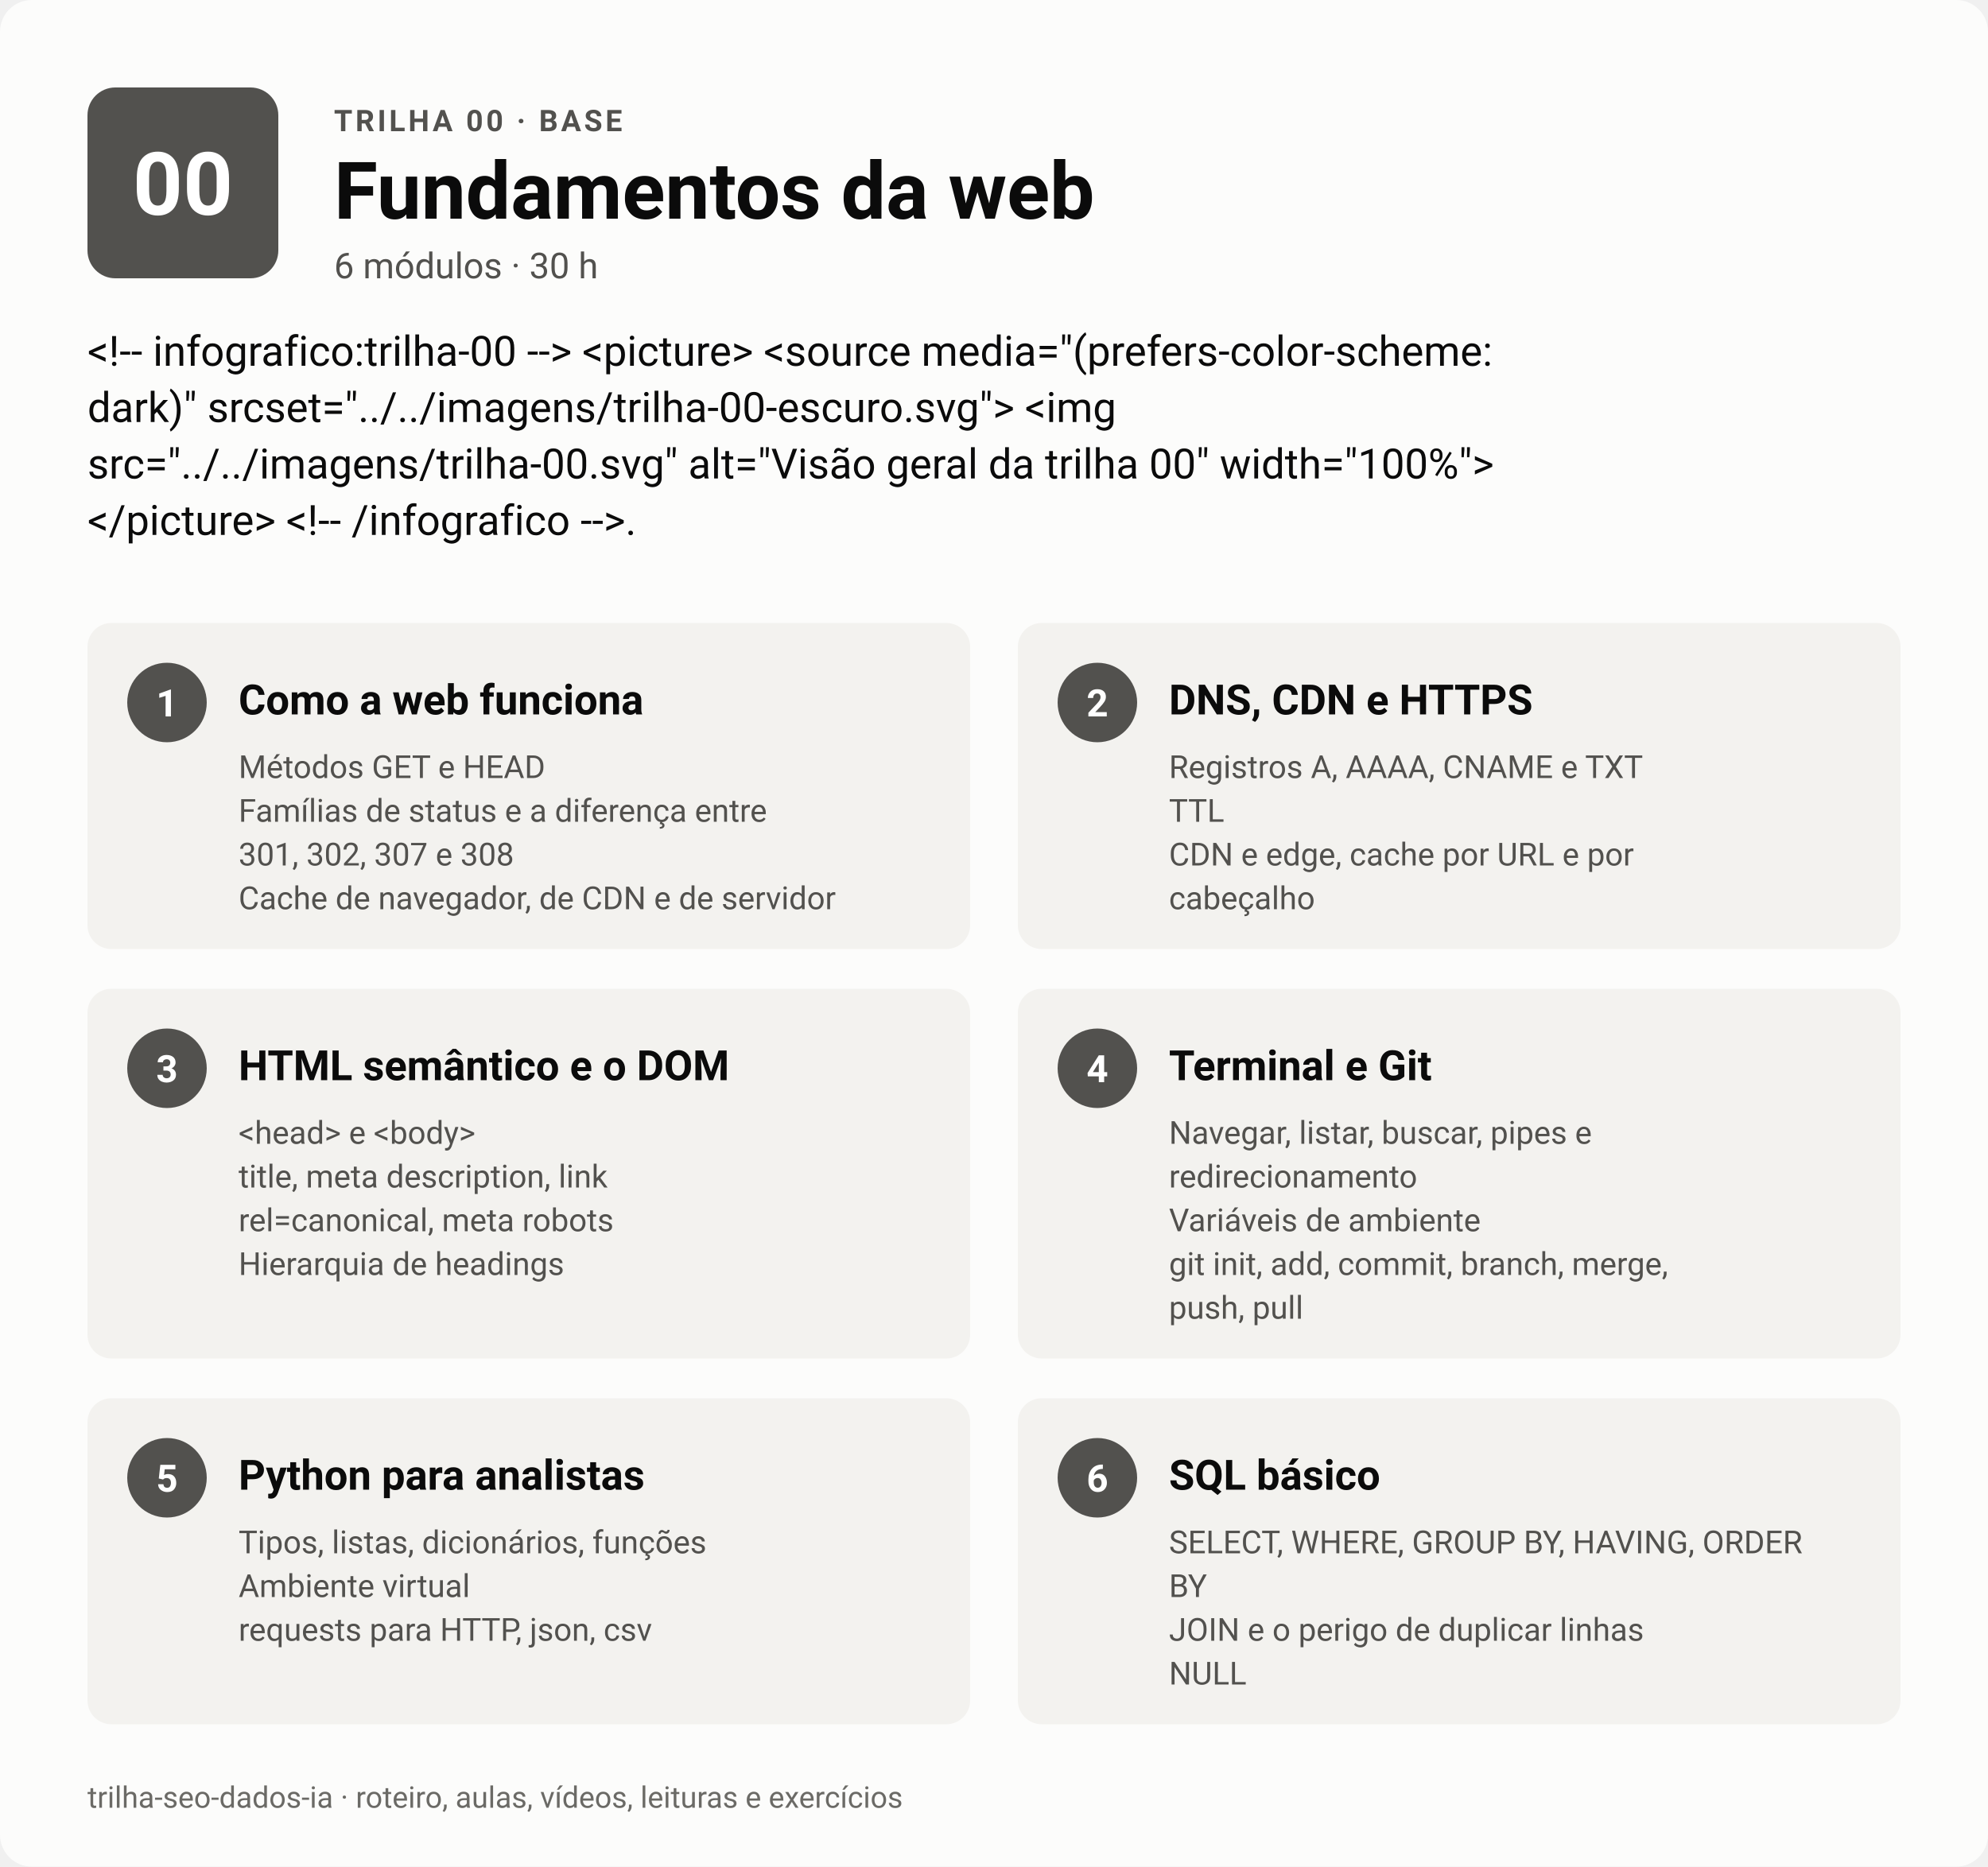
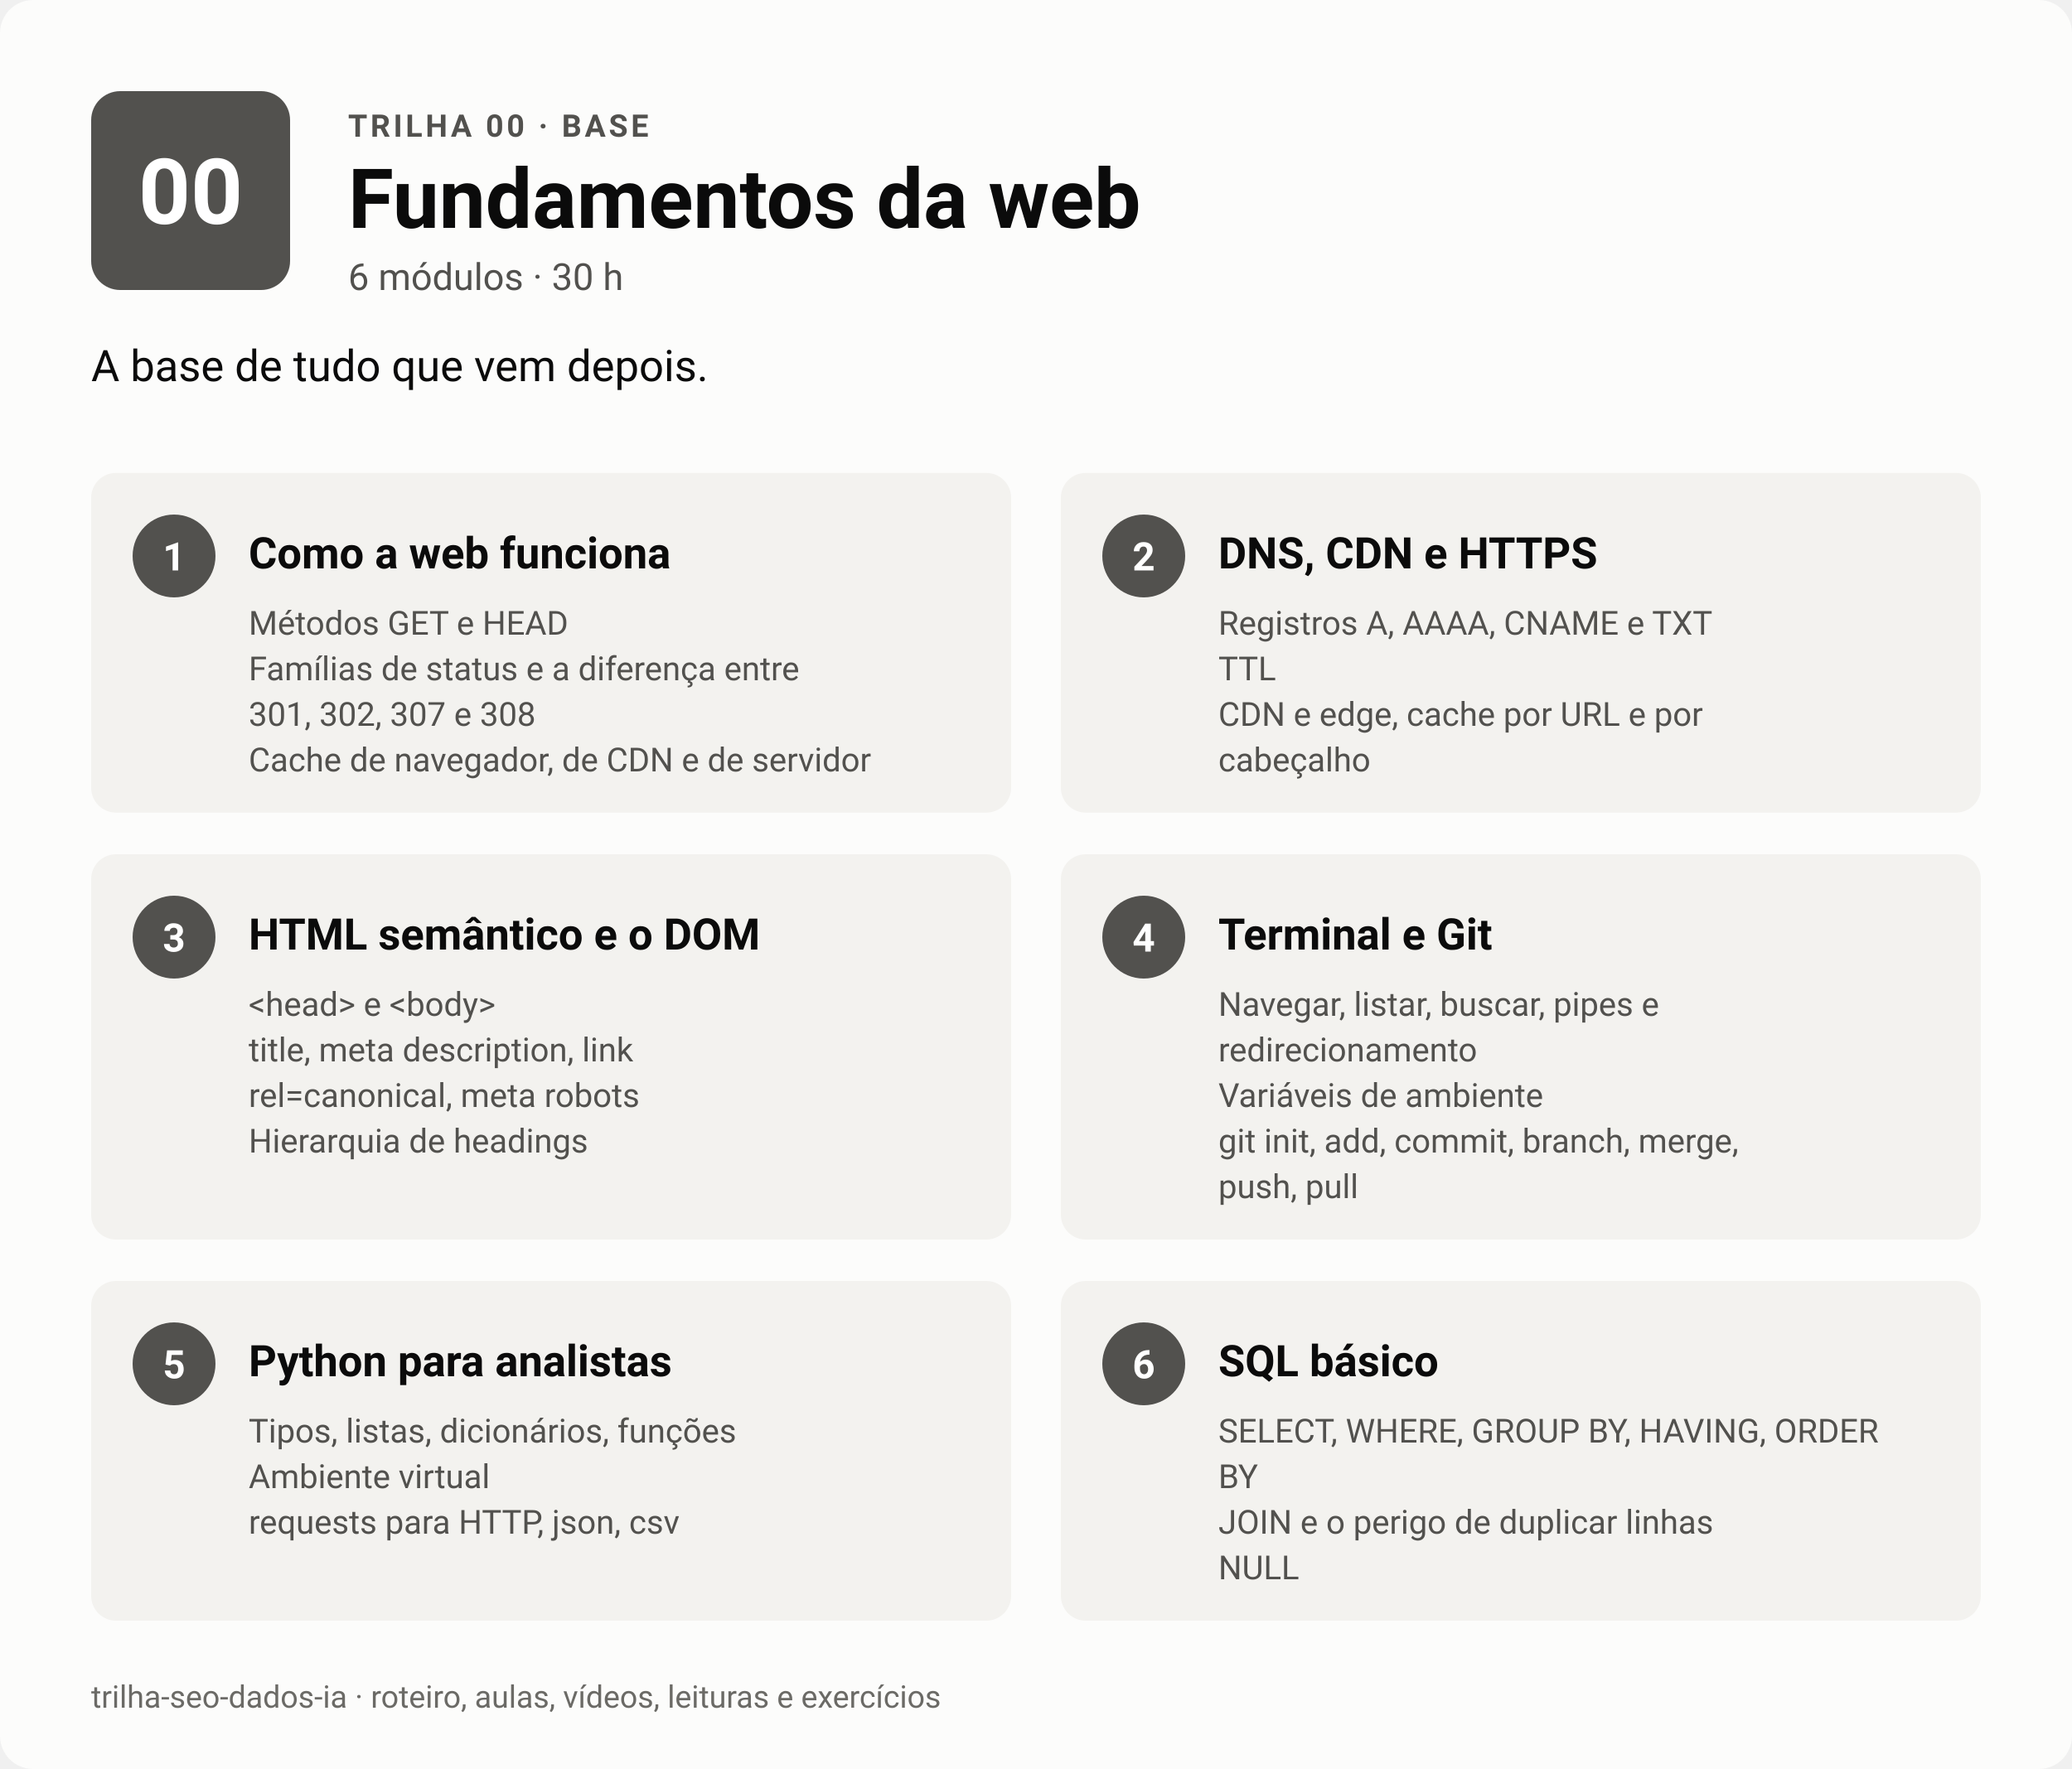
- <svg xmlns="http://www.w3.org/2000/svg" viewBox="0 0 1000 939" width="1000" height="939" role="img" aria-label="Trilha 00, Fundamentos da web. Visão geral dos módulos." font-family="-apple-system, BlinkMacSystemFont, 'Segoe UI', Roboto, Helvetica, Arial, sans-serif">
+ <svg xmlns="http://www.w3.org/2000/svg" viewBox="0 0 1000 854" width="1000" height="854" role="img" aria-label="Trilha 00, Fundamentos da web. Visão geral dos módulos." font-family="-apple-system, BlinkMacSystemFont, 'Segoe UI', Roboto, Helvetica, Arial, sans-serif">
  <defs>
    <marker id="seta" viewBox="0 0 10 10" refX="9" refY="5" markerWidth="8" markerHeight="8" orient="auto-start-reverse">
      <path d="M 0 0 L 10 5 L 0 10 z" fill="#6b6a66" />
    </marker>
  </defs>
  <rect width="100%" height="100%" rx="16" fill="#fcfcfb" />
  <rect x="44.0" y="44.0" width="96.0" height="96.0" rx="14" fill="#52514e" />
  <text x="92.0" y="108.0" font-size="44" font-weight="700" fill="#ffffff" text-anchor="middle">00</text>
  <text x="168.0" y="66.0" font-size="15" font-weight="600" fill="#52514e" text-anchor="start" letter-spacing="1.5">TRILHA 00 · BASE</text>
  <text x="168.0" y="110.0" font-size="40" font-weight="700" fill="#0b0b0b" text-anchor="start">Fundamentos da web</text>
  <text x="168.0" y="140.0" font-size="18" font-weight="400" fill="#52514e" text-anchor="start">6 módulos · 30 h</text>
-   <text x="44.0" y="184.0" font-size="21" font-weight="400" fill="#0b0b0b" text-anchor="start">&lt;!-- infografico:trilha-00 --&gt; &lt;picture&gt; &lt;source media="(prefers-color-scheme:</text>
-   <text x="44.0" y="212.3" font-size="21" font-weight="400" fill="#0b0b0b" text-anchor="start">dark)" srcset="../../imagens/trilha-00-escuro.svg"&gt; &lt;img</text>
-   <text x="44.0" y="240.7" font-size="21" font-weight="400" fill="#0b0b0b" text-anchor="start">src="../../imagens/trilha-00.svg" alt="Visão geral da trilha 00" width="100%"&gt;</text>
-   <text x="44.0" y="269.1" font-size="21" font-weight="400" fill="#0b0b0b" text-anchor="start">&lt;/picture&gt; &lt;!-- /infografico --&gt;.</text>
-   <rect x="44.0" y="313.4" width="444.0" height="164.0" rx="12" fill="#f3f2ef" />
-   <circle cx="84.0" cy="353.4" r="20" fill="#52514e" />
-   <text x="84.0" y="360.4" font-size="19" font-weight="700" fill="#ffffff" text-anchor="middle">1</text>
-   <text x="120.0" y="359.4" font-size="21" font-weight="700" fill="#0b0b0b" text-anchor="start">Como a web funciona</text>
-   <text x="120.0" y="391.4" font-size="16" font-weight="400" fill="#52514e" text-anchor="start">Métodos GET e HEAD</text>
-   <text x="120.0" y="413.4" font-size="16" font-weight="400" fill="#52514e" text-anchor="start">Famílias de status e a diferença entre</text>
-   <text x="120.0" y="435.4" font-size="16" font-weight="400" fill="#52514e" text-anchor="start">301, 302, 307 e 308</text>
-   <text x="120.0" y="457.4" font-size="16" font-weight="400" fill="#52514e" text-anchor="start">Cache de navegador, de CDN e de servidor</text>
-   <rect x="512.0" y="313.4" width="444.0" height="164.0" rx="12" fill="#f3f2ef" />
-   <circle cx="552.0" cy="353.4" r="20" fill="#52514e" />
-   <text x="552.0" y="360.4" font-size="19" font-weight="700" fill="#ffffff" text-anchor="middle">2</text>
-   <text x="588.0" y="359.4" font-size="21" font-weight="700" fill="#0b0b0b" text-anchor="start">DNS, CDN e HTTPS</text>
-   <text x="588.0" y="391.4" font-size="16" font-weight="400" fill="#52514e" text-anchor="start">Registros A, AAAA, CNAME e TXT</text>
-   <text x="588.0" y="413.4" font-size="16" font-weight="400" fill="#52514e" text-anchor="start">TTL</text>
-   <text x="588.0" y="435.4" font-size="16" font-weight="400" fill="#52514e" text-anchor="start">CDN e edge, cache por URL e por</text>
-   <text x="588.0" y="457.4" font-size="16" font-weight="400" fill="#52514e" text-anchor="start">cabeçalho</text>
-   <rect x="44.0" y="497.4" width="444.0" height="186.0" rx="12" fill="#f3f2ef" />
-   <circle cx="84.0" cy="537.4" r="20" fill="#52514e" />
-   <text x="84.0" y="544.4" font-size="19" font-weight="700" fill="#ffffff" text-anchor="middle">3</text>
-   <text x="120.0" y="543.4" font-size="21" font-weight="700" fill="#0b0b0b" text-anchor="start">HTML semântico e o DOM</text>
-   <text x="120.0" y="575.4" font-size="16" font-weight="400" fill="#52514e" text-anchor="start">&lt;head&gt; e &lt;body&gt;</text>
-   <text x="120.0" y="597.4" font-size="16" font-weight="400" fill="#52514e" text-anchor="start">title, meta description, link</text>
-   <text x="120.0" y="619.4" font-size="16" font-weight="400" fill="#52514e" text-anchor="start">rel=canonical, meta robots</text>
-   <text x="120.0" y="641.4" font-size="16" font-weight="400" fill="#52514e" text-anchor="start">Hierarquia de headings</text>
-   <rect x="512.0" y="497.4" width="444.0" height="186.0" rx="12" fill="#f3f2ef" />
-   <circle cx="552.0" cy="537.4" r="20" fill="#52514e" />
-   <text x="552.0" y="544.4" font-size="19" font-weight="700" fill="#ffffff" text-anchor="middle">4</text>
-   <text x="588.0" y="543.4" font-size="21" font-weight="700" fill="#0b0b0b" text-anchor="start">Terminal e Git</text>
-   <text x="588.0" y="575.4" font-size="16" font-weight="400" fill="#52514e" text-anchor="start">Navegar, listar, buscar, pipes e</text>
-   <text x="588.0" y="597.4" font-size="16" font-weight="400" fill="#52514e" text-anchor="start">redirecionamento</text>
-   <text x="588.0" y="619.4" font-size="16" font-weight="400" fill="#52514e" text-anchor="start">Variáveis de ambiente</text>
-   <text x="588.0" y="641.4" font-size="16" font-weight="400" fill="#52514e" text-anchor="start">git init, add, commit, branch, merge,</text>
-   <text x="588.0" y="663.4" font-size="16" font-weight="400" fill="#52514e" text-anchor="start">push, pull</text>
-   <rect x="44.0" y="703.4" width="444.0" height="164.0" rx="12" fill="#f3f2ef" />
-   <circle cx="84.0" cy="743.4" r="20" fill="#52514e" />
-   <text x="84.0" y="750.4" font-size="19" font-weight="700" fill="#ffffff" text-anchor="middle">5</text>
-   <text x="120.0" y="749.4" font-size="21" font-weight="700" fill="#0b0b0b" text-anchor="start">Python para analistas</text>
-   <text x="120.0" y="781.4" font-size="16" font-weight="400" fill="#52514e" text-anchor="start">Tipos, listas, dicionários, funções</text>
-   <text x="120.0" y="803.4" font-size="16" font-weight="400" fill="#52514e" text-anchor="start">Ambiente virtual</text>
-   <text x="120.0" y="825.4" font-size="16" font-weight="400" fill="#52514e" text-anchor="start">requests para HTTP, json, csv</text>
-   <rect x="512.0" y="703.4" width="444.0" height="164.0" rx="12" fill="#f3f2ef" />
-   <circle cx="552.0" cy="743.4" r="20" fill="#52514e" />
-   <text x="552.0" y="750.4" font-size="19" font-weight="700" fill="#ffffff" text-anchor="middle">6</text>
-   <text x="588.0" y="749.4" font-size="21" font-weight="700" fill="#0b0b0b" text-anchor="start">SQL básico</text>
-   <text x="588.0" y="781.4" font-size="16" font-weight="400" fill="#52514e" text-anchor="start">SELECT, WHERE, GROUP BY, HAVING, ORDER</text>
-   <text x="588.0" y="803.4" font-size="16" font-weight="400" fill="#52514e" text-anchor="start">BY</text>
-   <text x="588.0" y="825.4" font-size="16" font-weight="400" fill="#52514e" text-anchor="start">JOIN e o perigo de duplicar linhas</text>
-   <text x="588.0" y="847.4" font-size="16" font-weight="400" fill="#52514e" text-anchor="start">NULL</text>
-   <text x="44.0" y="909.4" font-size="15" font-weight="400" fill="#6b6a66" text-anchor="start">trilha-seo-dados-ia · roteiro, aulas, vídeos, leituras e exercícios</text>
+   <text x="44.0" y="184.0" font-size="21" font-weight="400" fill="#0b0b0b" text-anchor="start">A base de tudo que vem depois.</text>
+   <rect x="44.0" y="228.3" width="444.0" height="164.0" rx="12" fill="#f3f2ef" />
+   <circle cx="84.0" cy="268.4" r="20" fill="#52514e" />
+   <text x="84.0" y="275.4" font-size="19" font-weight="700" fill="#ffffff" text-anchor="middle">1</text>
+   <text x="120.0" y="274.4" font-size="21" font-weight="700" fill="#0b0b0b" text-anchor="start">Como a web funciona</text>
+   <text x="120.0" y="306.4" font-size="16" font-weight="400" fill="#52514e" text-anchor="start">Métodos GET e HEAD</text>
+   <text x="120.0" y="328.4" font-size="16" font-weight="400" fill="#52514e" text-anchor="start">Famílias de status e a diferença entre</text>
+   <text x="120.0" y="350.4" font-size="16" font-weight="400" fill="#52514e" text-anchor="start">301, 302, 307 e 308</text>
+   <text x="120.0" y="372.4" font-size="16" font-weight="400" fill="#52514e" text-anchor="start">Cache de navegador, de CDN e de servidor</text>
+   <rect x="512.0" y="228.3" width="444.0" height="164.0" rx="12" fill="#f3f2ef" />
+   <circle cx="552.0" cy="268.4" r="20" fill="#52514e" />
+   <text x="552.0" y="275.4" font-size="19" font-weight="700" fill="#ffffff" text-anchor="middle">2</text>
+   <text x="588.0" y="274.4" font-size="21" font-weight="700" fill="#0b0b0b" text-anchor="start">DNS, CDN e HTTPS</text>
+   <text x="588.0" y="306.4" font-size="16" font-weight="400" fill="#52514e" text-anchor="start">Registros A, AAAA, CNAME e TXT</text>
+   <text x="588.0" y="328.4" font-size="16" font-weight="400" fill="#52514e" text-anchor="start">TTL</text>
+   <text x="588.0" y="350.4" font-size="16" font-weight="400" fill="#52514e" text-anchor="start">CDN e edge, cache por URL e por</text>
+   <text x="588.0" y="372.4" font-size="16" font-weight="400" fill="#52514e" text-anchor="start">cabeçalho</text>
+   <rect x="44.0" y="412.4" width="444.0" height="186.0" rx="12" fill="#f3f2ef" />
+   <circle cx="84.0" cy="452.4" r="20" fill="#52514e" />
+   <text x="84.0" y="459.4" font-size="19" font-weight="700" fill="#ffffff" text-anchor="middle">3</text>
+   <text x="120.0" y="458.4" font-size="21" font-weight="700" fill="#0b0b0b" text-anchor="start">HTML semântico e o DOM</text>
+   <text x="120.0" y="490.4" font-size="16" font-weight="400" fill="#52514e" text-anchor="start">&lt;head&gt; e &lt;body&gt;</text>
+   <text x="120.0" y="512.4" font-size="16" font-weight="400" fill="#52514e" text-anchor="start">title, meta description, link</text>
+   <text x="120.0" y="534.4" font-size="16" font-weight="400" fill="#52514e" text-anchor="start">rel=canonical, meta robots</text>
+   <text x="120.0" y="556.4" font-size="16" font-weight="400" fill="#52514e" text-anchor="start">Hierarquia de headings</text>
+   <rect x="512.0" y="412.4" width="444.0" height="186.0" rx="12" fill="#f3f2ef" />
+   <circle cx="552.0" cy="452.4" r="20" fill="#52514e" />
+   <text x="552.0" y="459.4" font-size="19" font-weight="700" fill="#ffffff" text-anchor="middle">4</text>
+   <text x="588.0" y="458.4" font-size="21" font-weight="700" fill="#0b0b0b" text-anchor="start">Terminal e Git</text>
+   <text x="588.0" y="490.4" font-size="16" font-weight="400" fill="#52514e" text-anchor="start">Navegar, listar, buscar, pipes e</text>
+   <text x="588.0" y="512.4" font-size="16" font-weight="400" fill="#52514e" text-anchor="start">redirecionamento</text>
+   <text x="588.0" y="534.4" font-size="16" font-weight="400" fill="#52514e" text-anchor="start">Variáveis de ambiente</text>
+   <text x="588.0" y="556.4" font-size="16" font-weight="400" fill="#52514e" text-anchor="start">git init, add, commit, branch, merge,</text>
+   <text x="588.0" y="578.4" font-size="16" font-weight="400" fill="#52514e" text-anchor="start">push, pull</text>
+   <rect x="44.0" y="618.4" width="444.0" height="164.0" rx="12" fill="#f3f2ef" />
+   <circle cx="84.0" cy="658.4" r="20" fill="#52514e" />
+   <text x="84.0" y="665.4" font-size="19" font-weight="700" fill="#ffffff" text-anchor="middle">5</text>
+   <text x="120.0" y="664.4" font-size="21" font-weight="700" fill="#0b0b0b" text-anchor="start">Python para analistas</text>
+   <text x="120.0" y="696.4" font-size="16" font-weight="400" fill="#52514e" text-anchor="start">Tipos, listas, dicionários, funções</text>
+   <text x="120.0" y="718.4" font-size="16" font-weight="400" fill="#52514e" text-anchor="start">Ambiente virtual</text>
+   <text x="120.0" y="740.4" font-size="16" font-weight="400" fill="#52514e" text-anchor="start">requests para HTTP, json, csv</text>
+   <rect x="512.0" y="618.4" width="444.0" height="164.0" rx="12" fill="#f3f2ef" />
+   <circle cx="552.0" cy="658.4" r="20" fill="#52514e" />
+   <text x="552.0" y="665.4" font-size="19" font-weight="700" fill="#ffffff" text-anchor="middle">6</text>
+   <text x="588.0" y="664.4" font-size="21" font-weight="700" fill="#0b0b0b" text-anchor="start">SQL básico</text>
+   <text x="588.0" y="696.4" font-size="16" font-weight="400" fill="#52514e" text-anchor="start">SELECT, WHERE, GROUP BY, HAVING, ORDER</text>
+   <text x="588.0" y="718.4" font-size="16" font-weight="400" fill="#52514e" text-anchor="start">BY</text>
+   <text x="588.0" y="740.4" font-size="16" font-weight="400" fill="#52514e" text-anchor="start">JOIN e o perigo de duplicar linhas</text>
+   <text x="588.0" y="762.4" font-size="16" font-weight="400" fill="#52514e" text-anchor="start">NULL</text>
+   <text x="44.0" y="824.4" font-size="15" font-weight="400" fill="#6b6a66" text-anchor="start">trilha-seo-dados-ia · roteiro, aulas, vídeos, leituras e exercícios</text>
</svg>
